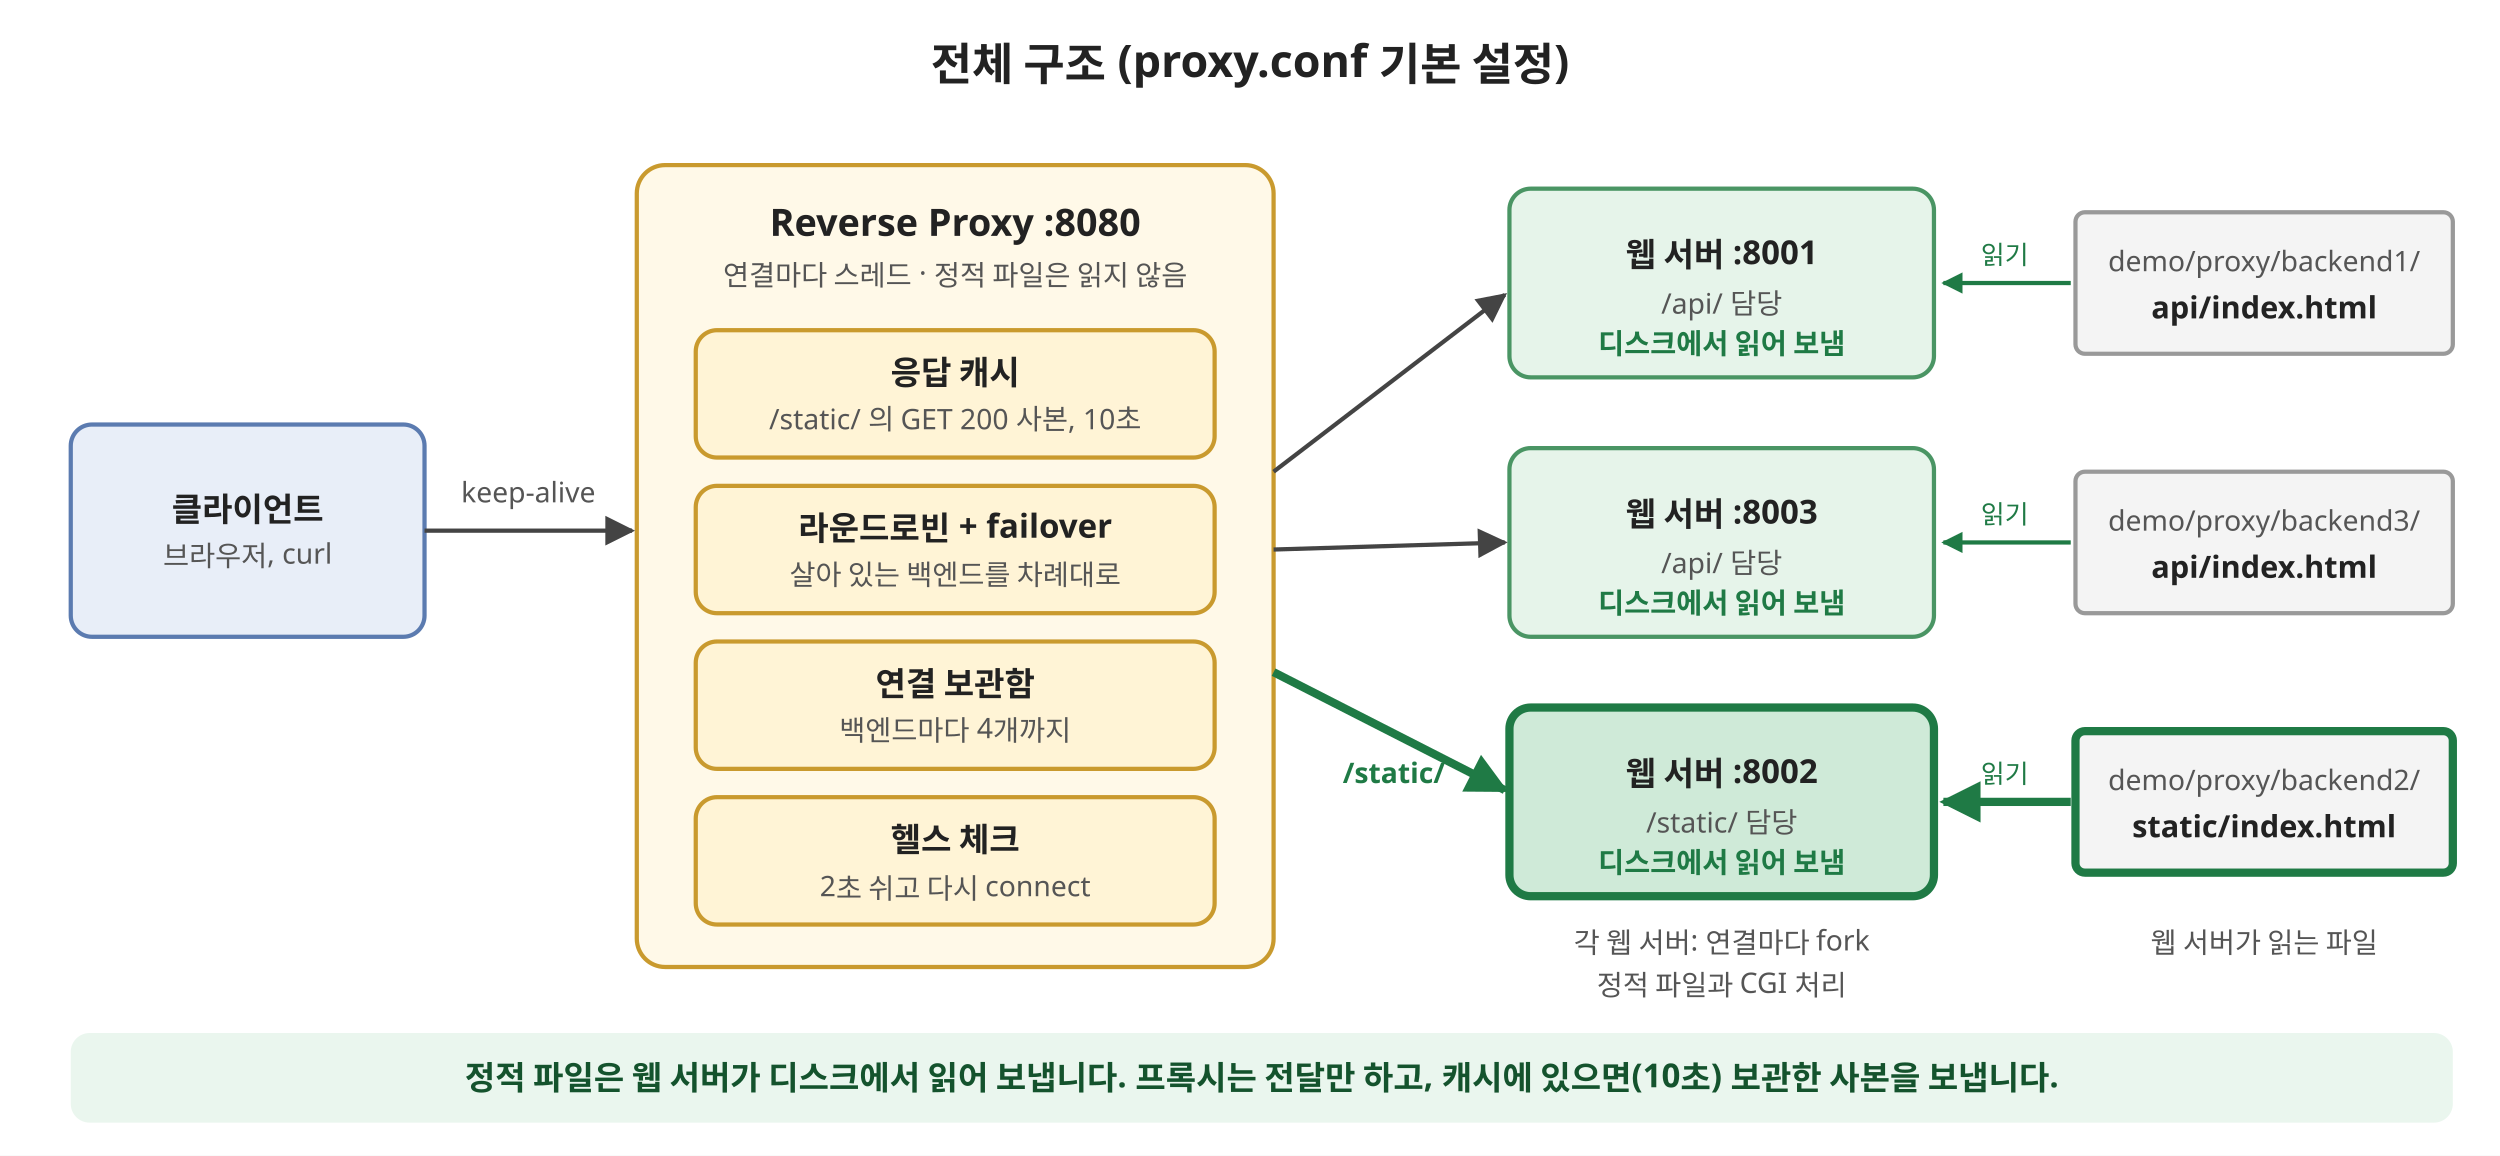
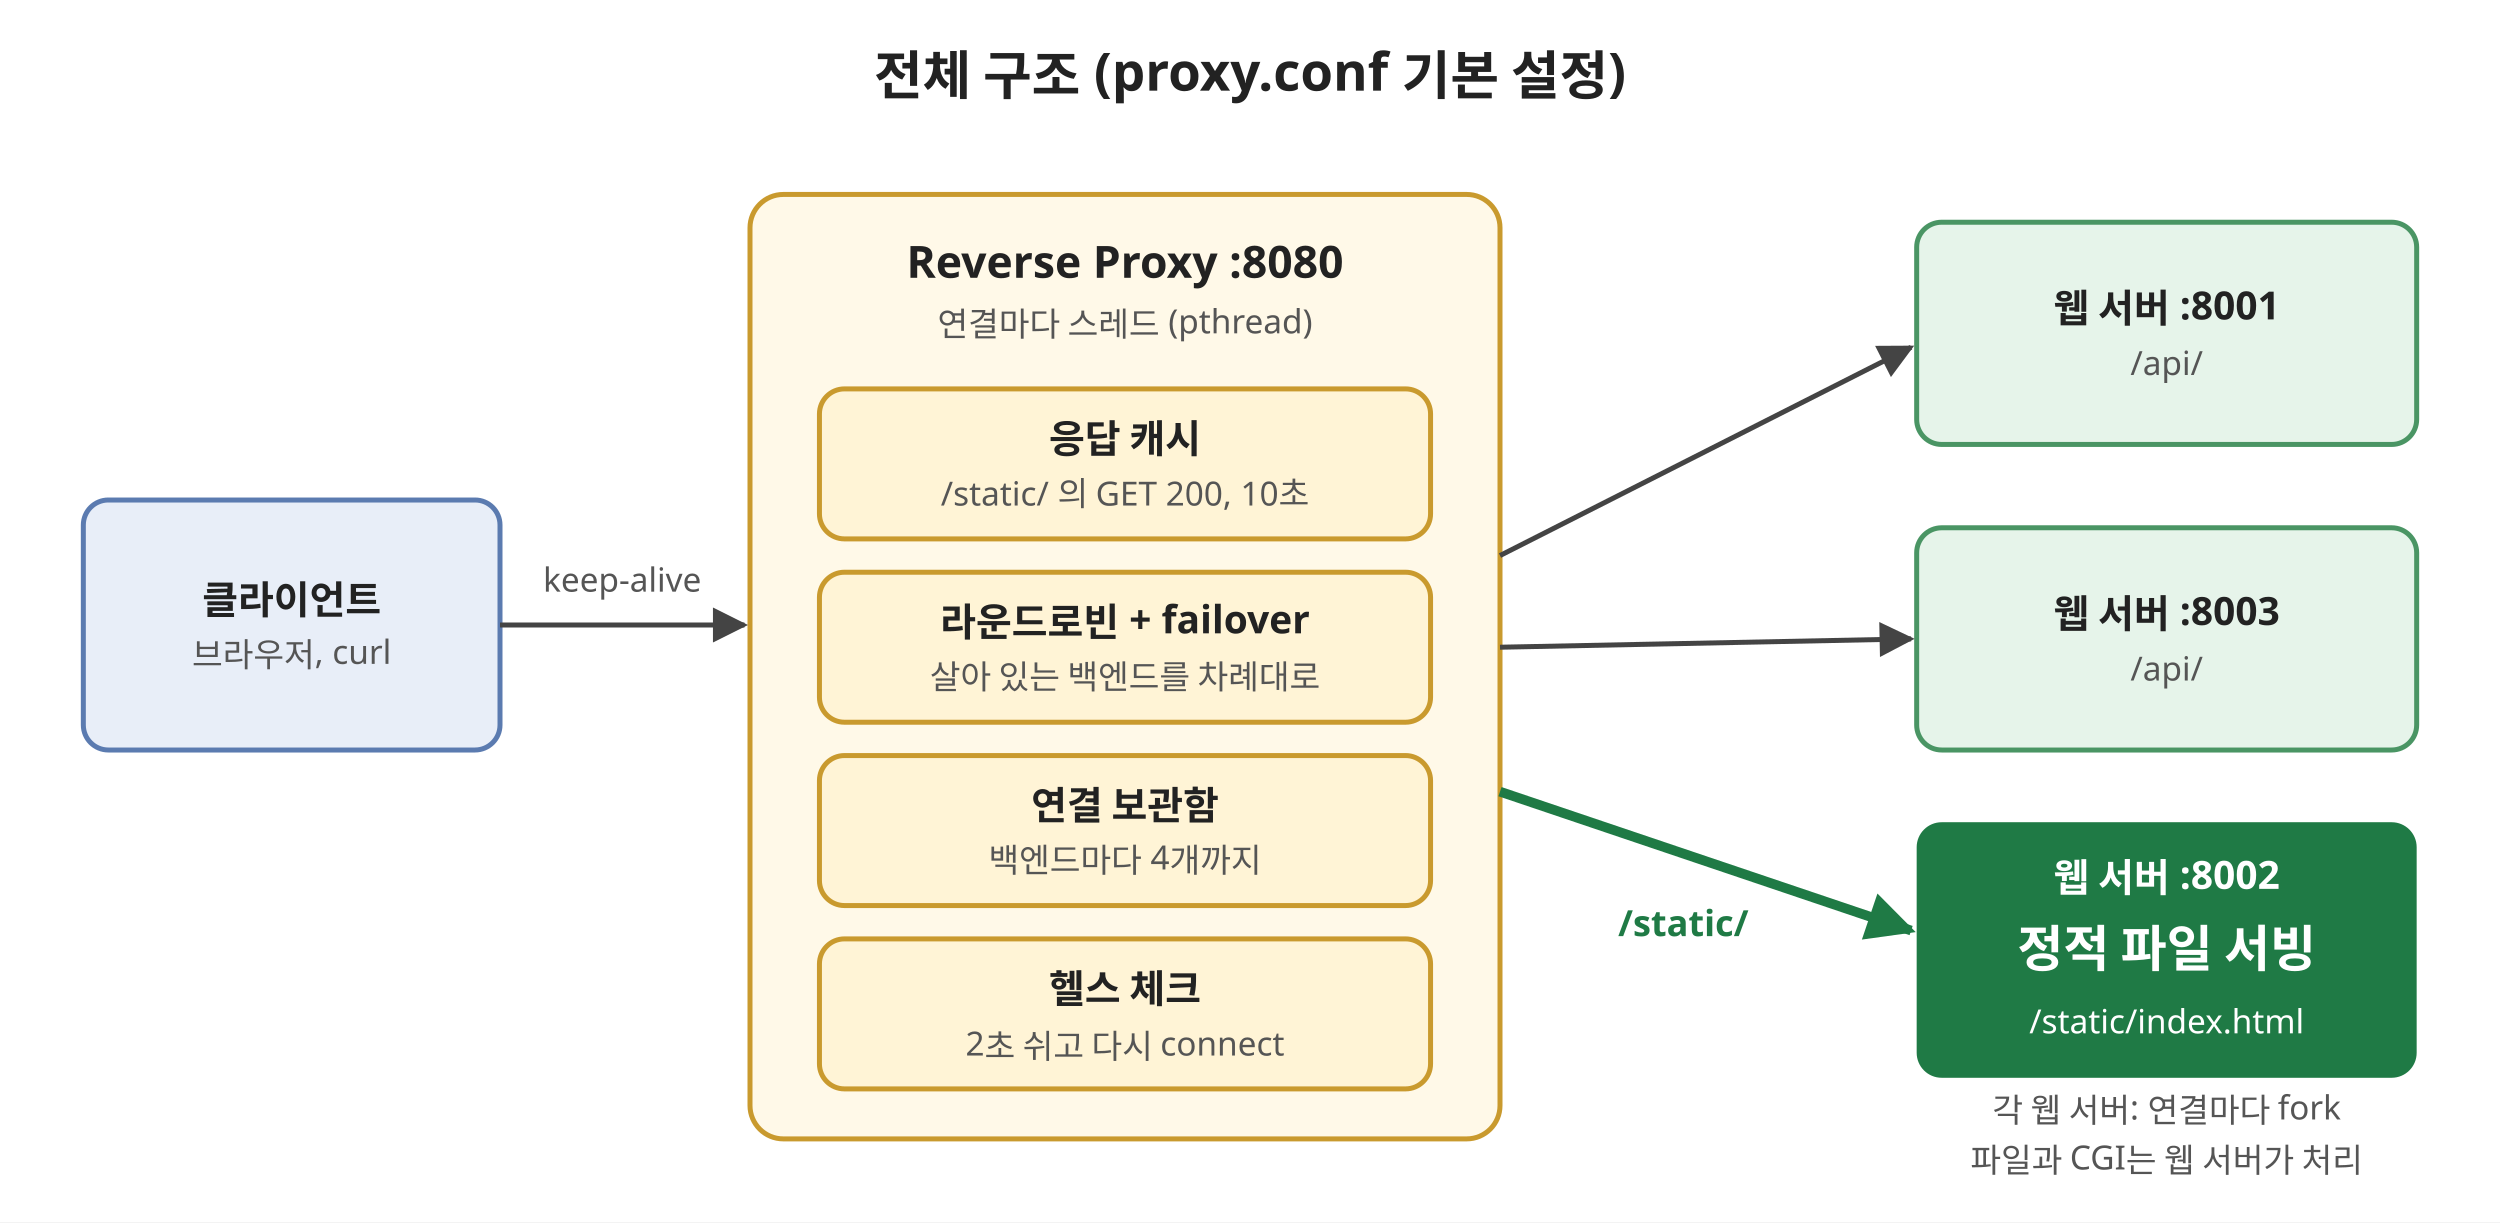
- <svg xmlns="http://www.w3.org/2000/svg" viewBox="0 0 1060 490" width="1060" height="490" font-family="'Noto Sans KR','Apple SD Gothic Neo','Malgun Gothic',sans-serif">
+ <svg xmlns="http://www.w3.org/2000/svg" viewBox="0 0 900 440" width="900" height="440" font-family="'Noto Sans KR','Apple SD Gothic Neo','Malgun Gothic',sans-serif">
  <defs>
    <marker id="a" viewBox="0 0 10 10" refX="9" refY="5" markerWidth="7" markerHeight="7" orient="auto-start-reverse">
      <path d="M0,0 L10,5 L0,10 z" fill="#444444" />
    </marker>
    <marker id="r" viewBox="0 0 10 10" refX="9" refY="5" markerWidth="7" markerHeight="7" orient="auto-start-reverse">
      <path d="M0,0 L10,5 L0,10 z" fill="#d64545" />
    </marker>
    <marker id="g" viewBox="0 0 10 10" refX="9" refY="5" markerWidth="5" markerHeight="5" orient="auto-start-reverse">
      <path d="M0,0 L10,5 L0,10 z" fill="#1f7a45" />
    </marker>
  </defs>
-   <rect width="1060" height="490" fill="#ffffff" />
-   <text x="530" y="34" text-anchor="middle" font-size="19" fill="#222222" xml:space="preserve" font-weight="700">전체 구조 (proxy.conf 기본 설정)</text>
+   <rect width="900" height="440" fill="#ffffff" />
+   <text x="450" y="34" text-anchor="middle" font-size="19" fill="#222222" xml:space="preserve" font-weight="700">전체 구조 (proxy.conf 기본 설정)</text>
  <rect x="30" y="180" width="150" height="90" rx="9" fill="#e8eef8" stroke="#5b7bb0" stroke-width="1.8" />
  <text x="105.0" y="221.0" text-anchor="middle" font-size="14" fill="#222222" xml:space="preserve" font-weight="700">클라이언트</text>
  <text x="105.0" y="240.0" text-anchor="middle" font-size="12" fill="#555555" xml:space="preserve">브라우저, curl</text>
  <rect x="270" y="70" width="270" height="340" rx="12" fill="#fff9e8" stroke="#c99a2e" stroke-width="1.8" />
  <text x="405" y="100" text-anchor="middle" font-size="16" fill="#222222" xml:space="preserve" font-weight="700">Reverse Proxy :8080</text>
-   <text x="405" y="121" text-anchor="middle" font-size="12" fill="#555555" xml:space="preserve">연결마다 스레드 · 정적 파일은 읽지 않음</text>
+   <text x="405" y="121" text-anchor="middle" font-size="12" fill="#555555" xml:space="preserve">연결마다 스레드 (pthread)</text>
  <rect x="295" y="140" width="220" height="54" rx="9" fill="#fff4d6" stroke="#c99a2e" stroke-width="1.8" />
  <text x="405.0" y="163.0" text-anchor="middle" font-size="14" fill="#222222" xml:space="preserve" font-weight="700">응답 캐시</text>
-   <text x="405.0" y="182.0" text-anchor="middle" font-size="12" fill="#555555" xml:space="preserve">/static/ 의 GET 200 사본, 10초</text>
+   <text x="405.0" y="182.0" text-anchor="middle" font-size="12" fill="#555555" xml:space="preserve">/static/ 의 GET 200, 10초</text>
  <rect x="295" y="206" width="220" height="54" rx="9" fill="#fff4d6" stroke="#c99a2e" stroke-width="1.8" />
  <text x="405.0" y="229.0" text-anchor="middle" font-size="14" fill="#222222" xml:space="preserve" font-weight="700">라운드로빈 + failover</text>
  <text x="405.0" y="248.0" text-anchor="middle" font-size="12" fill="#555555" xml:space="preserve">살아 있는 백엔드를 차례대로</text>
  <rect x="295" y="272" width="220" height="54" rx="9" fill="#fff4d6" stroke="#c99a2e" stroke-width="1.8" />
  <text x="405.0" y="295.0" text-anchor="middle" font-size="14" fill="#222222" xml:space="preserve" font-weight="700">연결 보관함</text>
  <text x="405.0" y="314.0" text-anchor="middle" font-size="12" fill="#555555" xml:space="preserve">백엔드마다 4개까지</text>
  <rect x="295" y="338" width="220" height="54" rx="9" fill="#fff4d6" stroke="#c99a2e" stroke-width="1.8" />
  <text x="405.0" y="361.0" text-anchor="middle" font-size="14" fill="#222222" xml:space="preserve" font-weight="700">헬스 체크</text>
  <text x="405.0" y="380.0" text-anchor="middle" font-size="12" fill="#555555" xml:space="preserve">2초 쉬고 다시 connect</text>
  <path d="M180,225 L268,225" stroke="#444444" stroke-width="1.8" fill="none" marker-end="url(#a)" />
  <text x="224" y="213" text-anchor="middle" font-size="12" fill="#555555" xml:space="preserve">keep-alive</text>
-   <rect x="640" y="80" width="180" height="80" rx="9" fill="#e6f4ea" stroke="#4a9564" stroke-width="1.8" />
-   <text x="730.0" y="113" text-anchor="middle" font-size="14" fill="#222222" xml:space="preserve" font-weight="700">웹 서버 :8001</text>
-   <text x="730.0" y="133" text-anchor="middle" font-size="12" fill="#555555" xml:space="preserve">/api/ 담당</text>
-   <text x="730.0" y="150" text-anchor="middle" font-size="12" fill="#1f7a45" xml:space="preserve" font-weight="700">디스크에서 읽어 보냄</text>
-   <rect x="880" y="90" width="160" height="60" rx="4" fill="#f4f4f4" stroke="#999999" stroke-width="1.8" />
-   <text x="960.0" y="115" text-anchor="middle" font-size="12" fill="#555555" xml:space="preserve">demo/proxy/backend1/</text>
-   <text x="960.0" y="135" text-anchor="middle" font-size="13" fill="#222222" xml:space="preserve" font-weight="700">api/index.html</text>
-   <path d="M878,120 L824,120" stroke="#1f7a45" stroke-width="1.8" fill="none" marker-end="url(#g)" />
-   <text x="850" y="112" text-anchor="middle" font-size="11" fill="#1f7a45" xml:space="preserve">읽기</text>
-   <rect x="640" y="190" width="180" height="80" rx="9" fill="#e6f4ea" stroke="#4a9564" stroke-width="1.8" />
-   <text x="730.0" y="223" text-anchor="middle" font-size="14" fill="#222222" xml:space="preserve" font-weight="700">웹 서버 :8003</text>
-   <text x="730.0" y="243" text-anchor="middle" font-size="12" fill="#555555" xml:space="preserve">/api/ 담당</text>
-   <text x="730.0" y="260" text-anchor="middle" font-size="12" fill="#1f7a45" xml:space="preserve" font-weight="700">디스크에서 읽어 보냄</text>
-   <rect x="880" y="200" width="160" height="60" rx="4" fill="#f4f4f4" stroke="#999999" stroke-width="1.8" />
-   <text x="960.0" y="225" text-anchor="middle" font-size="12" fill="#555555" xml:space="preserve">demo/proxy/backend3/</text>
-   <text x="960.0" y="245" text-anchor="middle" font-size="13" fill="#222222" xml:space="preserve" font-weight="700">api/index.html</text>
-   <path d="M878,230 L824,230" stroke="#1f7a45" stroke-width="1.8" fill="none" marker-end="url(#g)" />
-   <text x="850" y="222" text-anchor="middle" font-size="11" fill="#1f7a45" xml:space="preserve">읽기</text>
-   <rect x="640" y="300" width="180" height="80" rx="9" fill="#cfead8" stroke="#1f7a45" stroke-width="3.5" />
-   <text x="730.0" y="333" text-anchor="middle" font-size="14" fill="#222222" xml:space="preserve" font-weight="700">웹 서버 :8002</text>
-   <text x="730.0" y="353" text-anchor="middle" font-size="12" fill="#555555" xml:space="preserve">/static/ 담당</text>
-   <text x="730.0" y="370" text-anchor="middle" font-size="12" fill="#1f7a45" xml:space="preserve" font-weight="700">디스크에서 읽어 보냄</text>
-   <rect x="880" y="310" width="160" height="60" rx="4" fill="#f4f4f4" stroke="#1f7a45" stroke-width="3.5" />
-   <text x="960.0" y="335" text-anchor="middle" font-size="12" fill="#555555" xml:space="preserve">demo/proxy/backend2/</text>
-   <text x="960.0" y="355" text-anchor="middle" font-size="13" fill="#222222" xml:space="preserve" font-weight="700">static/index.html</text>
-   <path d="M878,340 L824,340" stroke="#1f7a45" stroke-width="3.5" fill="none" marker-end="url(#g)" />
-   <text x="850" y="332" text-anchor="middle" font-size="11" fill="#1f7a45" xml:space="preserve">읽기</text>
-   <path d="M540,200 L638,125" stroke="#444444" stroke-width="1.8" fill="none" marker-end="url(#a)" />
-   <path d="M540,233 L638,230" stroke="#444444" stroke-width="1.8" fill="none" marker-end="url(#a)" />
-   <path d="M540,285 L638,335" stroke="#1f7a45" stroke-width="3.5" fill="none" marker-end="url(#g)" />
-   <text x="591" y="332" text-anchor="middle" font-size="12" fill="#1f7a45" xml:space="preserve" font-weight="700">/static/</text>
-   <text x="730" y="404" text-anchor="middle" font-size="12" fill="#555555" xml:space="preserve">각 웹 서버: 연결마다 fork</text>
-   <text x="730" y="422" text-anchor="middle" font-size="12" fill="#555555" xml:space="preserve">정적 파일과 CGI 처리</text>
-   <text x="960" y="404" text-anchor="middle" font-size="12" fill="#555555" xml:space="preserve">웹 서버가 읽는 파일</text>
-   <rect x="30" y="438" width="1010" height="38" rx="8" fill="#eaf6ee" />
-   <text x="535" y="462" text-anchor="middle" font-size="14" fill="#14532d" xml:space="preserve" font-weight="700">정적 파일은 웹 서버가 디스크에서 읽어 보냅니다. 프록시는 전달만 하고, 캐시에 있으면(10초) 보관한 사본을 보냅니다.</text>
+   <rect x="690" y="80" width="180" height="80" rx="9" fill="#e6f4ea" stroke="#4a9564" stroke-width="1.8" />
+   <text x="780.0" y="116.0" text-anchor="middle" font-size="14" fill="#222222" xml:space="preserve" font-weight="700">웹 서버 :8001</text>
+   <text x="780.0" y="135.0" text-anchor="middle" font-size="12" fill="#555555" xml:space="preserve">/api/</text>
+   <rect x="690" y="190" width="180" height="80" rx="9" fill="#e6f4ea" stroke="#4a9564" stroke-width="1.8" />
+   <text x="780.0" y="226.0" text-anchor="middle" font-size="14" fill="#222222" xml:space="preserve" font-weight="700">웹 서버 :8003</text>
+   <text x="780.0" y="245.0" text-anchor="middle" font-size="12" fill="#555555" xml:space="preserve">/api/</text>
+   <rect x="690" y="296" width="180" height="92" rx="9" fill="#1f7a45" />
+   <text x="780" y="321" text-anchor="middle" font-size="14" fill="#ffffff" xml:space="preserve" font-weight="700">웹 서버 :8002</text>
+   <text x="780" y="348" text-anchor="middle" font-size="18" fill="#ffffff" xml:space="preserve" font-weight="700">정적 파일 서빙</text>
+   <text x="780" y="372" text-anchor="middle" font-size="12" fill="#ffffff" xml:space="preserve">/static/index.html</text>
+   <path d="M540,200 L688,125" stroke="#444444" stroke-width="1.8" fill="none" marker-end="url(#a)" />
+   <path d="M540,233 L688,230" stroke="#444444" stroke-width="1.8" fill="none" marker-end="url(#a)" />
+   <path d="M540,285 L688,335" stroke="#1f7a45" stroke-width="3.5" fill="none" marker-end="url(#g)" />
+   <text x="606" y="337" text-anchor="middle" font-size="13" fill="#1f7a45" xml:space="preserve" font-weight="700">/static/</text>
+   <text x="780" y="404" text-anchor="middle" font-size="12" fill="#555555" xml:space="preserve">각 웹 서버: 연결마다 fork</text>
+   <text x="780" y="422" text-anchor="middle" font-size="12" fill="#555555" xml:space="preserve">파일과 CGI는 웹 서버가 처리</text>
</svg>
